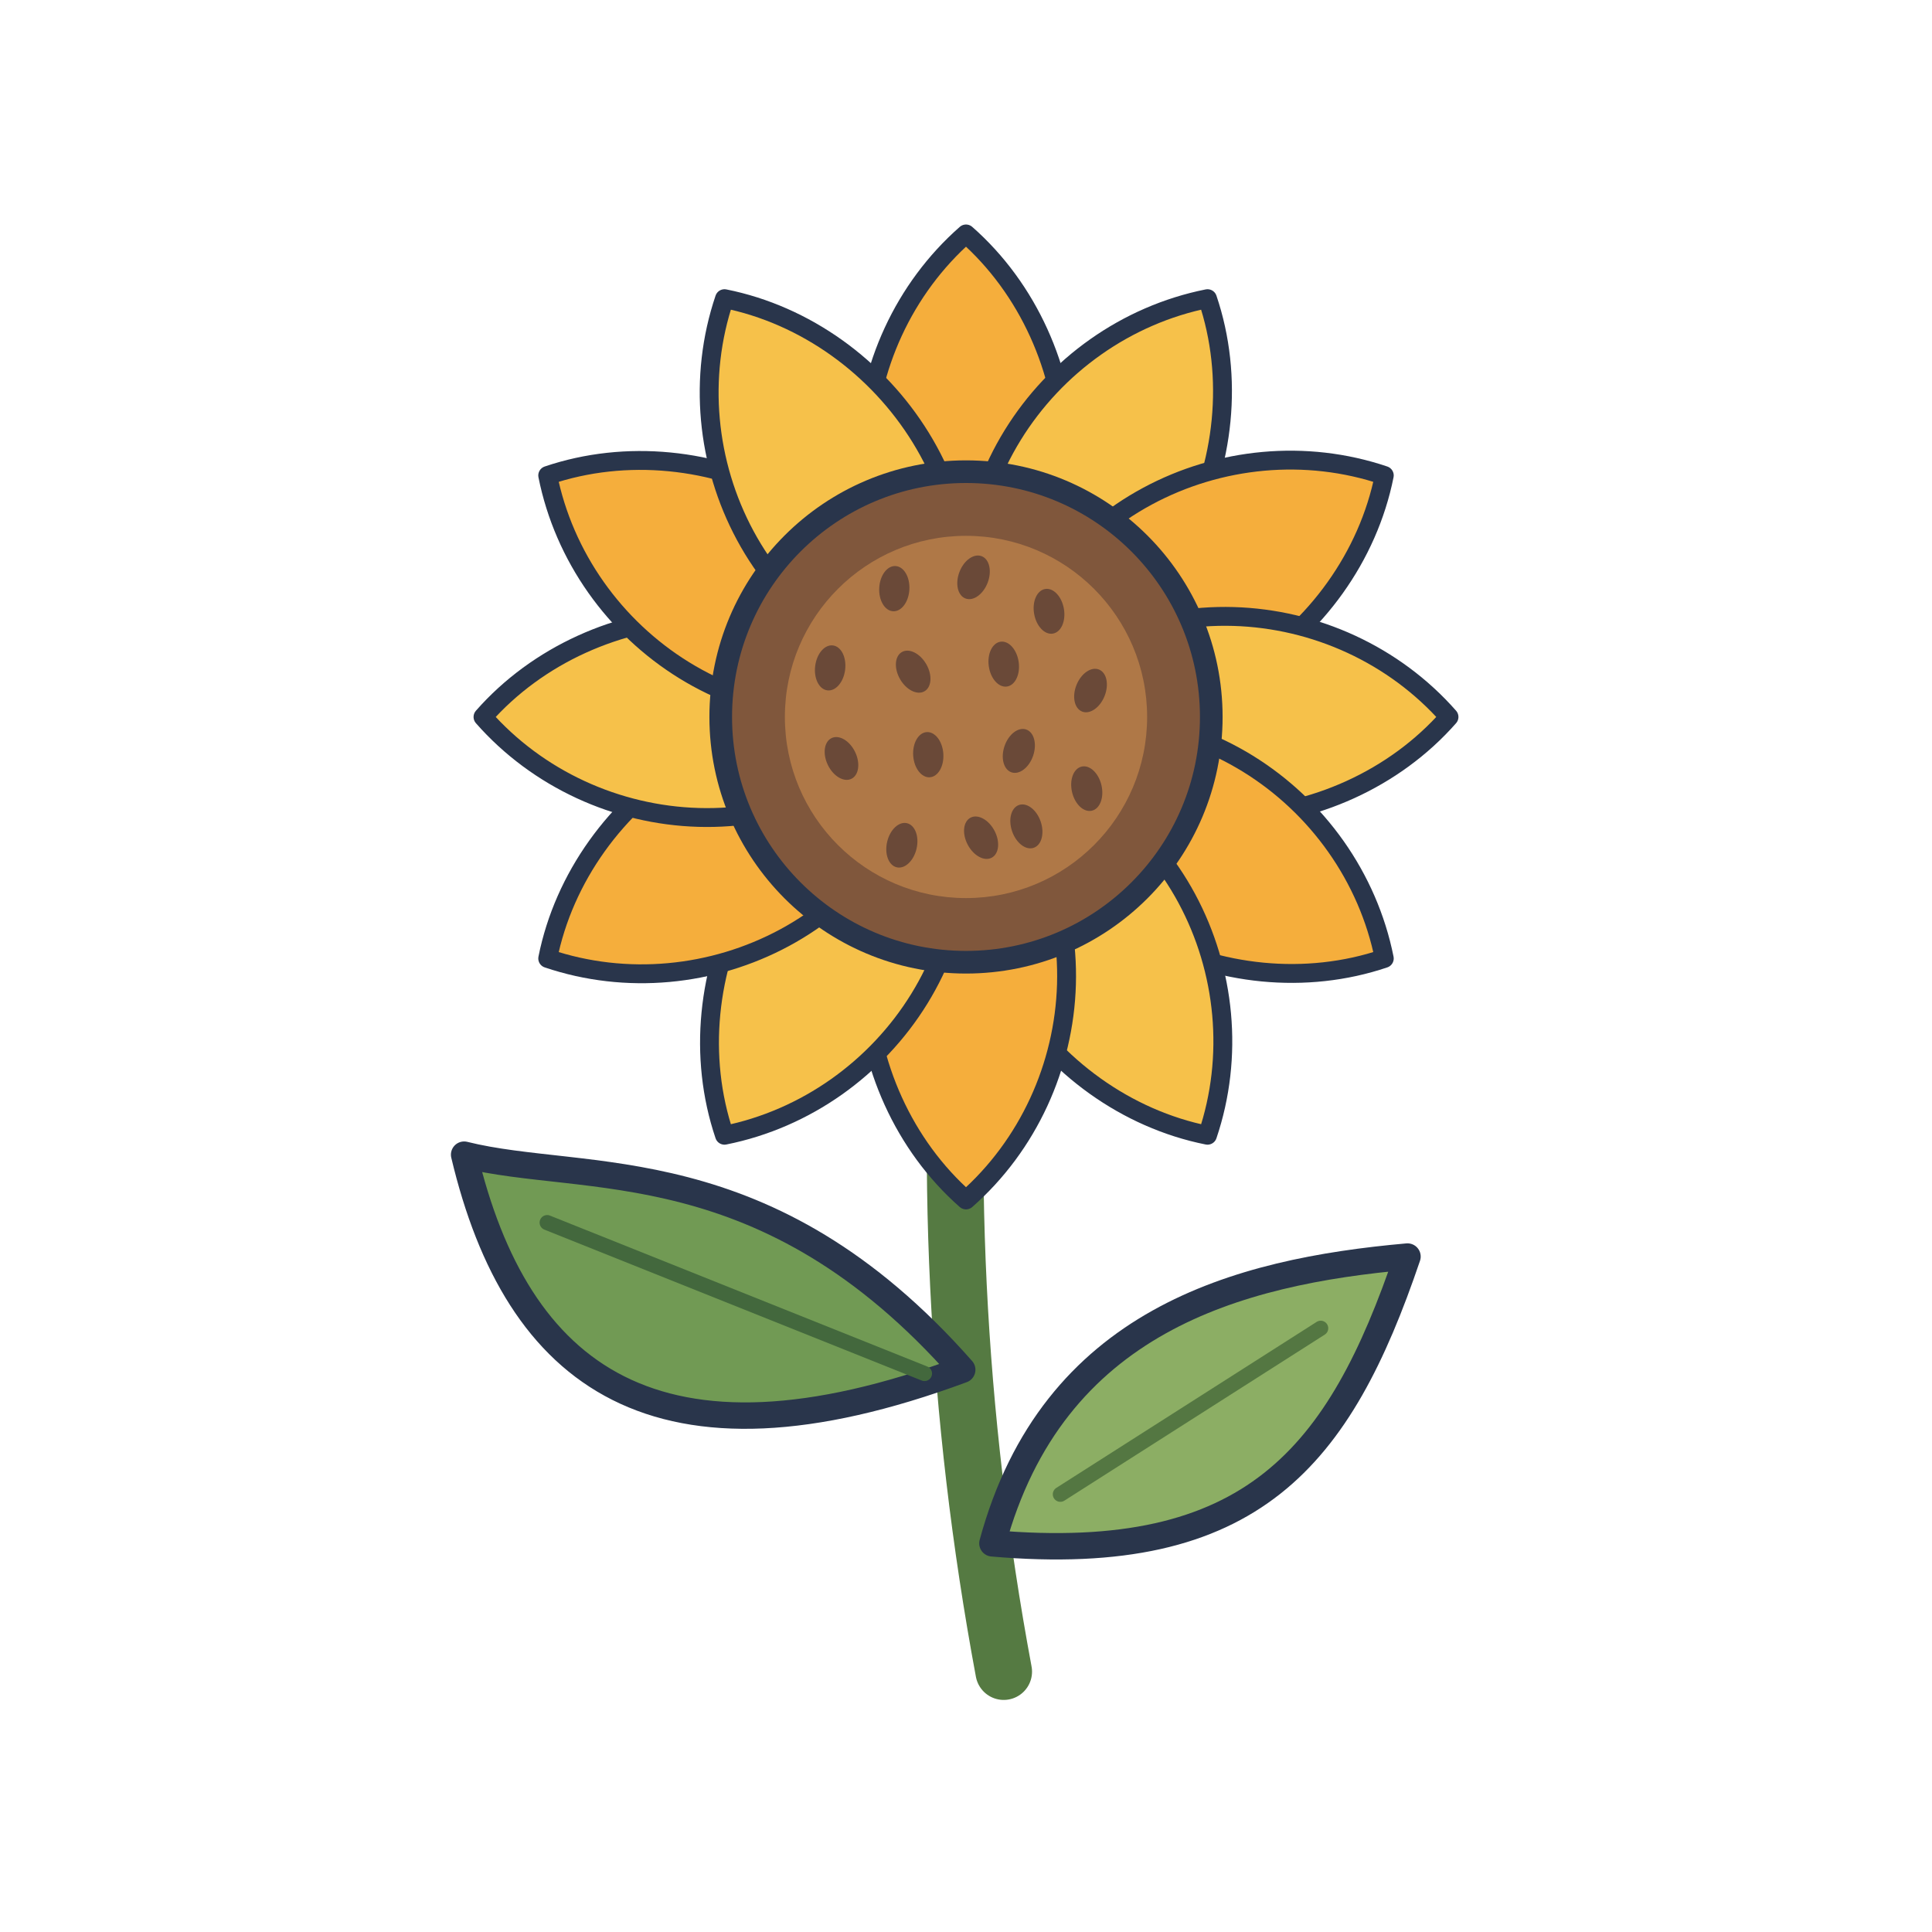
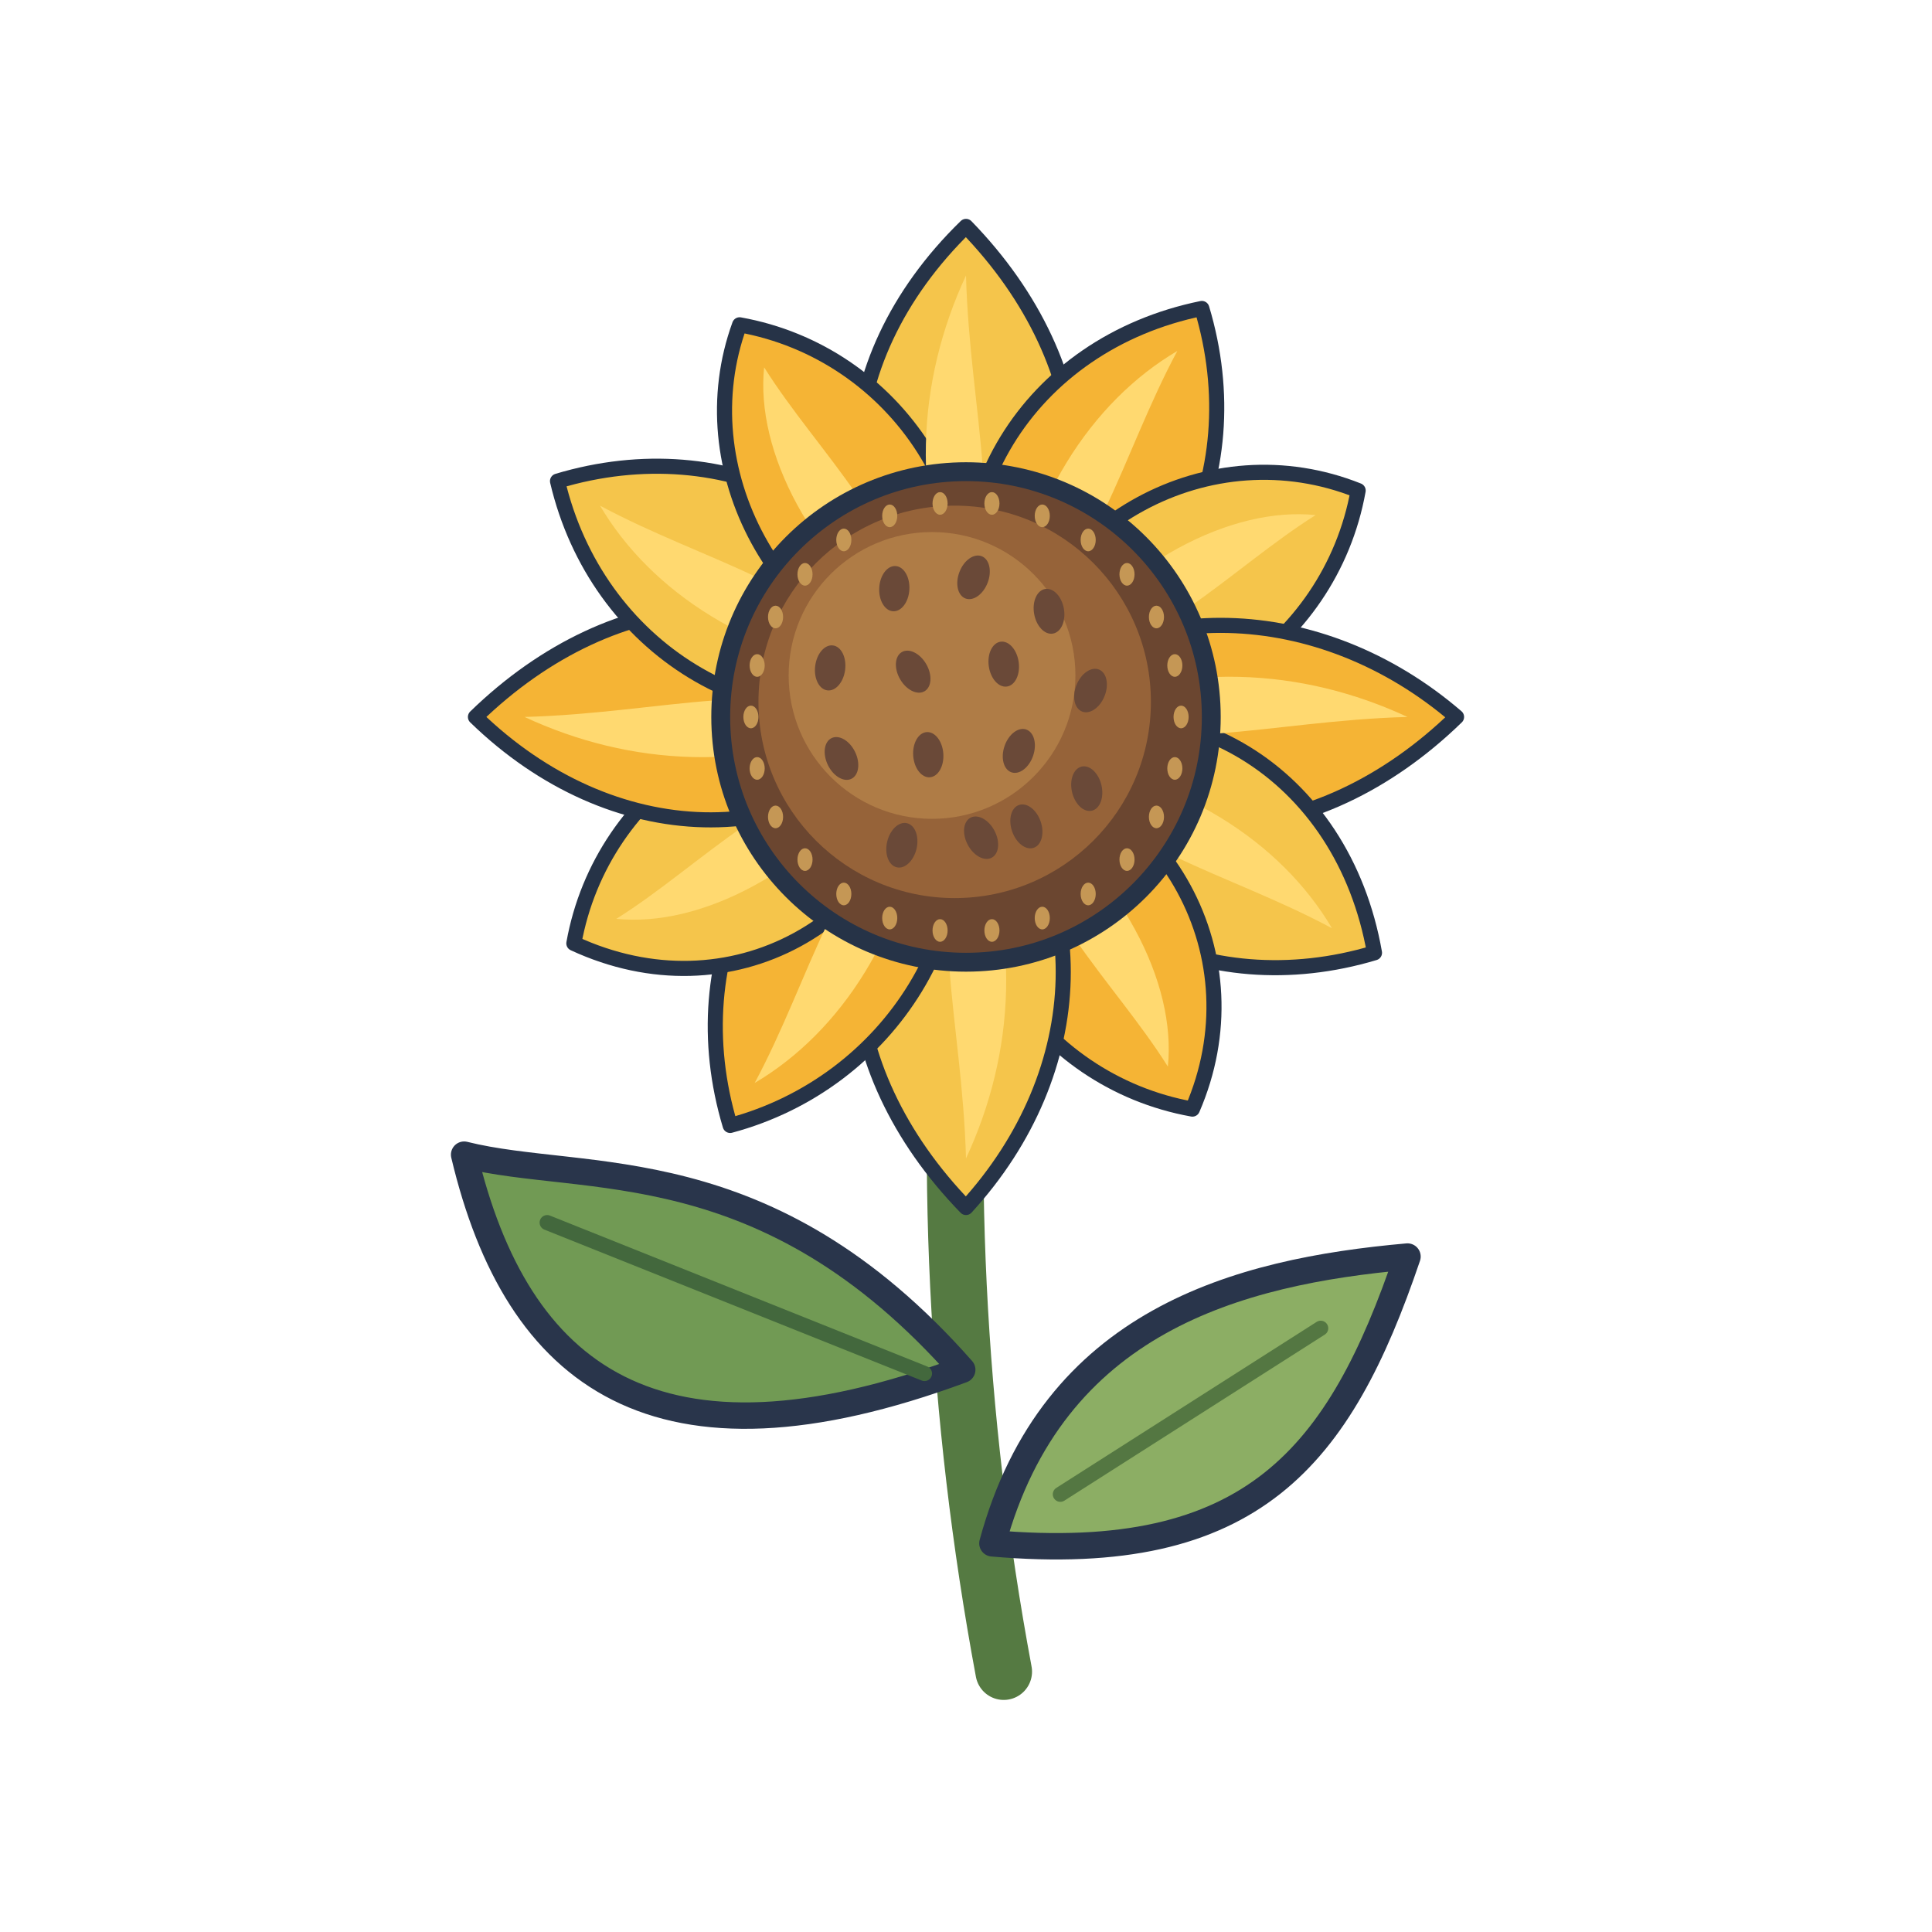
<svg xmlns="http://www.w3.org/2000/svg" viewBox="0 0 512 512" width="512" height="512" role="img" aria-labelledby="sunflower-garden-stem-title" stroke-linecap="round" stroke-linejoin="round">
  <g id="stem" data-label="Stem">
    <path d="M256 238 Q247 341 266 443" fill="none" stroke="#557A42" stroke-width="15" />
  </g>
  <g id="left-leaf" data-label="Left leaf">
    <path d="M255 363 C203 304 155 314 123 306 C137 365 174 393 255 363 Z" fill="#719A54" stroke="#29354B" stroke-width="7" />
    <path d="M145 324 L245 364" fill="none" stroke="#43683D" stroke-width="4" />
  </g>
  <g id="right-leaf" data-label="Right leaf">
    <path d="M263 409 C279 350 328 337 373 333 C355 386 332 415 263 409 Z" fill="#8CAE64" stroke="#29354B" stroke-width="7" />
    <path d="M281 396 L350 352" fill="none" stroke="#547742" stroke-width="4" />
  </g>
  <g id="petal-crown" data-label="Petal crown">
-     <path d="M256 180 C218 146 223 91 256 62 C289 91 294 148 256 180 Z" fill="#F5AE3C" stroke="#29354B" stroke-width="5" transform="rotate(0 256 190)" />
-     <path d="M256 180 C218 146 223 91 256 62 C289 91 294 148 256 180 Z" fill="#F6C14A" stroke="#29354B" stroke-width="5" transform="rotate(30 256 190)" />
-     <path d="M256 180 C218 146 223 91 256 62 C289 91 294 148 256 180 Z" fill="#F5AE3C" stroke="#29354B" stroke-width="5" transform="rotate(60 256 190)" />
-     <path d="M256 180 C218 146 223 91 256 62 C289 91 294 148 256 180 Z" fill="#F6C14A" stroke="#29354B" stroke-width="5" transform="rotate(90 256 190)" />
-     <path d="M256 180 C218 146 223 91 256 62 C289 91 294 148 256 180 Z" fill="#F5AE3C" stroke="#29354B" stroke-width="5" transform="rotate(120 256 190)" />
-     <path d="M256 180 C218 146 223 91 256 62 C289 91 294 148 256 180 Z" fill="#F6C14A" stroke="#29354B" stroke-width="5" transform="rotate(150 256 190)" />
-     <path d="M256 180 C218 146 223 91 256 62 C289 91 294 148 256 180 Z" fill="#F5AE3C" stroke="#29354B" stroke-width="5" transform="rotate(180 256 190)" />
-     <path d="M256 180 C218 146 223 91 256 62 C289 91 294 148 256 180 Z" fill="#F6C14A" stroke="#29354B" stroke-width="5" transform="rotate(210 256 190)" />
-     <path d="M256 180 C218 146 223 91 256 62 C289 91 294 148 256 180 Z" fill="#F5AE3C" stroke="#29354B" stroke-width="5" transform="rotate(240 256 190)" />
-     <path d="M256 180 C218 146 223 91 256 62 C289 91 294 148 256 180 Z" fill="#F6C14A" stroke="#29354B" stroke-width="5" transform="rotate(270 256 190)" />
-     <path d="M256 180 C218 146 223 91 256 62 C289 91 294 148 256 180 Z" fill="#F5AE3C" stroke="#29354B" stroke-width="5" transform="rotate(300 256 190)" />
-     <path d="M256 180 C218 146 223 91 256 62 C289 91 294 148 256 180 Z" fill="#F6C14A" stroke="#29354B" stroke-width="5" transform="rotate(330 256 190)" />
+     <path d="M254 178 C217 146 219 96 256 60 C292 97 296 147 259 180 Z" fill="#F5C54B" stroke="#263347" stroke-width="4" transform="rotate(0 256 190)" />
+     <path d="M254 178 C219 146 221 96 256 65 C290 97 294 147 259 180 Z" fill="#F5B435" stroke="#263347" stroke-width="4" transform="rotate(30 256 190)" />
+     <path d="M254 178 C221 146 223 96 256 70 C288 97 292 147 259 180 Z" fill="#F5C54B" stroke="#263347" stroke-width="4" transform="rotate(60 256 190)" />
+     <path d="M254 178 C223 146 225 96 256 60 C292 97 296 147 259 180 Z" fill="#F5B435" stroke="#263347" stroke-width="4" transform="rotate(90 256 190)" />
+     <path d="M254 178 C217 146 219 96 256 65 C290 97 294 147 259 180 Z" fill="#F5C54B" stroke="#263347" stroke-width="4" transform="rotate(120 256 190)" />
+     <path d="M254 178 C219 146 221 96 256 70 C288 97 292 147 259 180 Z" fill="#F5B435" stroke="#263347" stroke-width="4" transform="rotate(150 256 190)" />
+     <path d="M254 178 C221 146 223 96 256 60 C292 97 296 147 259 180 Z" fill="#F5C54B" stroke="#263347" stroke-width="4" transform="rotate(180 256 190)" />
+     <path d="M254 178 C223 146 225 96 256 65 C290 97 294 147 259 180 Z" fill="#F5B435" stroke="#263347" stroke-width="4" transform="rotate(210 256 190)" />
+     <path d="M254 178 C217 146 219 96 256 70 C288 97 292 147 259 180 Z" fill="#F5C54B" stroke="#263347" stroke-width="4" transform="rotate(240 256 190)" />
+     <path d="M254 178 C219 146 221 96 256 60 C292 97 296 147 259 180 Z" fill="#F5B435" stroke="#263347" stroke-width="4" transform="rotate(270 256 190)" />
+     <path d="M254 178 C221 146 223 96 256 65 C290 97 294 147 259 180 Z" fill="#F5C54B" stroke="#263347" stroke-width="4" transform="rotate(300 256 190)" />
+     <path d="M254 178 C223 146 225 96 256 70 C288 97 292 147 259 180 Z" fill="#F5B435" stroke="#263347" stroke-width="4" transform="rotate(330 256 190)" />
+   </g>
+   <g id="petal-light-planes" data-label="Petal light planes">
+     <path d="M255 166 C241 133 243 101 256 73 C257 110 267 139 255 166 Z" fill="#FFD970" stroke="none" stroke-width="0" transform="rotate(0 256 190)" />
+     <path d="M255 166 C241 133 243 101 256 78 C257 110 267 139 255 166 Z" fill="#FFD970" stroke="none" stroke-width="0" transform="rotate(30 256 190)" />
+     <path d="M255 166 C241 133 243 101 256 83 C257 110 267 139 255 166 Z" fill="#FFD970" stroke="none" stroke-width="0" transform="rotate(60 256 190)" />
+     <path d="M255 166 C241 133 243 101 256 73 C257 110 267 139 255 166 Z" fill="#FFD970" stroke="none" stroke-width="0" transform="rotate(90 256 190)" />
+     <path d="M255 166 C241 133 243 101 256 78 C257 110 267 139 255 166 Z" fill="#FFD970" stroke="none" stroke-width="0" transform="rotate(120 256 190)" />
+     <path d="M255 166 C241 133 243 101 256 83 C257 110 267 139 255 166 Z" fill="#FFD970" stroke="none" stroke-width="0" transform="rotate(150 256 190)" />
+     <path d="M255 166 C241 133 243 101 256 73 C257 110 267 139 255 166 Z" fill="#FFD970" stroke="none" stroke-width="0" transform="rotate(180 256 190)" />
+     <path d="M255 166 C241 133 243 101 256 78 C257 110 267 139 255 166 Z" fill="#FFD970" stroke="none" stroke-width="0" transform="rotate(210 256 190)" />
+     <path d="M255 166 C241 133 243 101 256 83 C257 110 267 139 255 166 Z" fill="#FFD970" stroke="none" stroke-width="0" transform="rotate(240 256 190)" />
+     <path d="M255 166 C241 133 243 101 256 73 C257 110 267 139 255 166 Z" fill="#FFD970" stroke="none" stroke-width="0" transform="rotate(270 256 190)" />
+     <path d="M255 166 C241 133 243 101 256 78 C257 110 267 139 255 166 Z" fill="#FFD970" stroke="none" stroke-width="0" transform="rotate(300 256 190)" />
+     <path d="M255 166 C241 133 243 101 256 83 C257 110 267 139 255 166 Z" fill="#FFD970" stroke="none" stroke-width="0" transform="rotate(330 256 190)" />
  </g>
  <g id="flower-center" data-label="Flower center">
-     <circle cx="256" cy="190" r="65" fill="#80573C" stroke="#29354B" stroke-width="6" />
-     <circle cx="256" cy="190" r="48" fill="#AF7847" stroke="none" stroke-width="0" />
+     <circle cx="256" cy="190" r="65" fill="#6B4630" stroke="#263347" stroke-width="5" />
+     <circle cx="253" cy="186" r="52" fill="#966339" stroke="none" stroke-width="0" />
+     <circle cx="247" cy="179" r="38" fill="#AF7C46" stroke="none" stroke-width="0" />
+   </g>
+   <g id="center-rim-texture" data-label="Center rim texture">
+     <ellipse cx="313.0" cy="190.0" rx="2" ry="3" fill="#C59755" stroke="none" stroke-width="0" />
+     <ellipse cx="311.344" cy="203.641" rx="2" ry="3" fill="#C59755" stroke="none" stroke-width="0" />
+     <ellipse cx="306.471" cy="216.489" rx="2" ry="3" fill="#C59755" stroke="none" stroke-width="0" />
+     <ellipse cx="298.665" cy="227.798" rx="2" ry="3" fill="#C59755" stroke="none" stroke-width="0" />
+     <ellipse cx="288.38" cy="236.91" rx="2" ry="3" fill="#C59755" stroke="none" stroke-width="0" />
+     <ellipse cx="276.212" cy="243.296" rx="2" ry="3" fill="#C59755" stroke="none" stroke-width="0" />
+     <ellipse cx="262.871" cy="246.584" rx="2" ry="3" fill="#C59755" stroke="none" stroke-width="0" />
+     <ellipse cx="249.129" cy="246.584" rx="2" ry="3" fill="#C59755" stroke="none" stroke-width="0" />
+     <ellipse cx="235.788" cy="243.296" rx="2" ry="3" fill="#C59755" stroke="none" stroke-width="0" />
+     <ellipse cx="223.62" cy="236.91" rx="2" ry="3" fill="#C59755" stroke="none" stroke-width="0" />
+     <ellipse cx="213.335" cy="227.798" rx="2" ry="3" fill="#C59755" stroke="none" stroke-width="0" />
+     <ellipse cx="205.529" cy="216.489" rx="2" ry="3" fill="#C59755" stroke="none" stroke-width="0" />
+     <ellipse cx="200.656" cy="203.641" rx="2" ry="3" fill="#C59755" stroke="none" stroke-width="0" />
+     <ellipse cx="199.0" cy="190" rx="2" ry="3" fill="#C59755" stroke="none" stroke-width="0" />
+     <ellipse cx="200.656" cy="176.359" rx="2" ry="3" fill="#C59755" stroke="none" stroke-width="0" />
+     <ellipse cx="205.529" cy="163.511" rx="2" ry="3" fill="#C59755" stroke="none" stroke-width="0" />
+     <ellipse cx="213.335" cy="152.202" rx="2" ry="3" fill="#C59755" stroke="none" stroke-width="0" />
+     <ellipse cx="223.62" cy="143.09" rx="2" ry="3" fill="#C59755" stroke="none" stroke-width="0" />
+     <ellipse cx="235.788" cy="136.704" rx="2" ry="3" fill="#C59755" stroke="none" stroke-width="0" />
+     <ellipse cx="249.129" cy="133.416" rx="2" ry="3" fill="#C59755" stroke="none" stroke-width="0" />
+     <ellipse cx="262.871" cy="133.416" rx="2" ry="3" fill="#C59755" stroke="none" stroke-width="0" />
+     <ellipse cx="276.212" cy="136.704" rx="2" ry="3" fill="#C59755" stroke="none" stroke-width="0" />
+     <ellipse cx="288.38" cy="143.09" rx="2" ry="3" fill="#C59755" stroke="none" stroke-width="0" />
+     <ellipse cx="298.665" cy="152.202" rx="2" ry="3" fill="#C59755" stroke="none" stroke-width="0" />
+     <ellipse cx="306.471" cy="163.511" rx="2" ry="3" fill="#C59755" stroke="none" stroke-width="0" />
+     <ellipse cx="311.344" cy="176.359" rx="2" ry="3" fill="#C59755" stroke="none" stroke-width="0" />
  </g>
  <g id="sunflower-seeds" data-label="Sunflower seeds">
    <ellipse cx="237" cy="156" rx="4" ry="6" fill="#6A4938" stroke="none" stroke-width="0" transform="rotate(3 237 156)" />
    <ellipse cx="258" cy="153" rx="4" ry="6" fill="#6A4938" stroke="none" stroke-width="0" transform="rotate(21 258 153)" />
    <ellipse cx="278" cy="162" rx="4" ry="6" fill="#6A4938" stroke="none" stroke-width="0" transform="rotate(-10 278 162)" />
    <ellipse cx="220" cy="177" rx="4" ry="6" fill="#6A4938" stroke="none" stroke-width="0" transform="rotate(7 220 177)" />
    <ellipse cx="242" cy="178" rx="4" ry="6" fill="#6A4938" stroke="none" stroke-width="0" transform="rotate(-30 242 178)" />
    <ellipse cx="266" cy="176" rx="4" ry="6" fill="#6A4938" stroke="none" stroke-width="0" transform="rotate(-8 266 176)" />
    <ellipse cx="289" cy="183" rx="4" ry="6" fill="#6A4938" stroke="none" stroke-width="0" transform="rotate(22 289 183)" />
    <ellipse cx="223" cy="201" rx="4" ry="6" fill="#6A4938" stroke="none" stroke-width="0" transform="rotate(-26 223 201)" />
    <ellipse cx="246" cy="200" rx="4" ry="6" fill="#6A4938" stroke="none" stroke-width="0" transform="rotate(-4 246 200)" />
    <ellipse cx="270" cy="199" rx="4" ry="6" fill="#6A4938" stroke="none" stroke-width="0" transform="rotate(19 270 199)" />
    <ellipse cx="288" cy="209" rx="4" ry="6" fill="#6A4938" stroke="none" stroke-width="0" transform="rotate(-13 288 209)" />
    <ellipse cx="239" cy="224" rx="4" ry="6" fill="#6A4938" stroke="none" stroke-width="0" transform="rotate(13 239 224)" />
    <ellipse cx="260" cy="222" rx="4" ry="6" fill="#6A4938" stroke="none" stroke-width="0" transform="rotate(-28 260 222)" />
    <ellipse cx="272" cy="219" rx="4" ry="6" fill="#6A4938" stroke="none" stroke-width="0" transform="rotate(-19 272 219)" />
  </g>
</svg>
